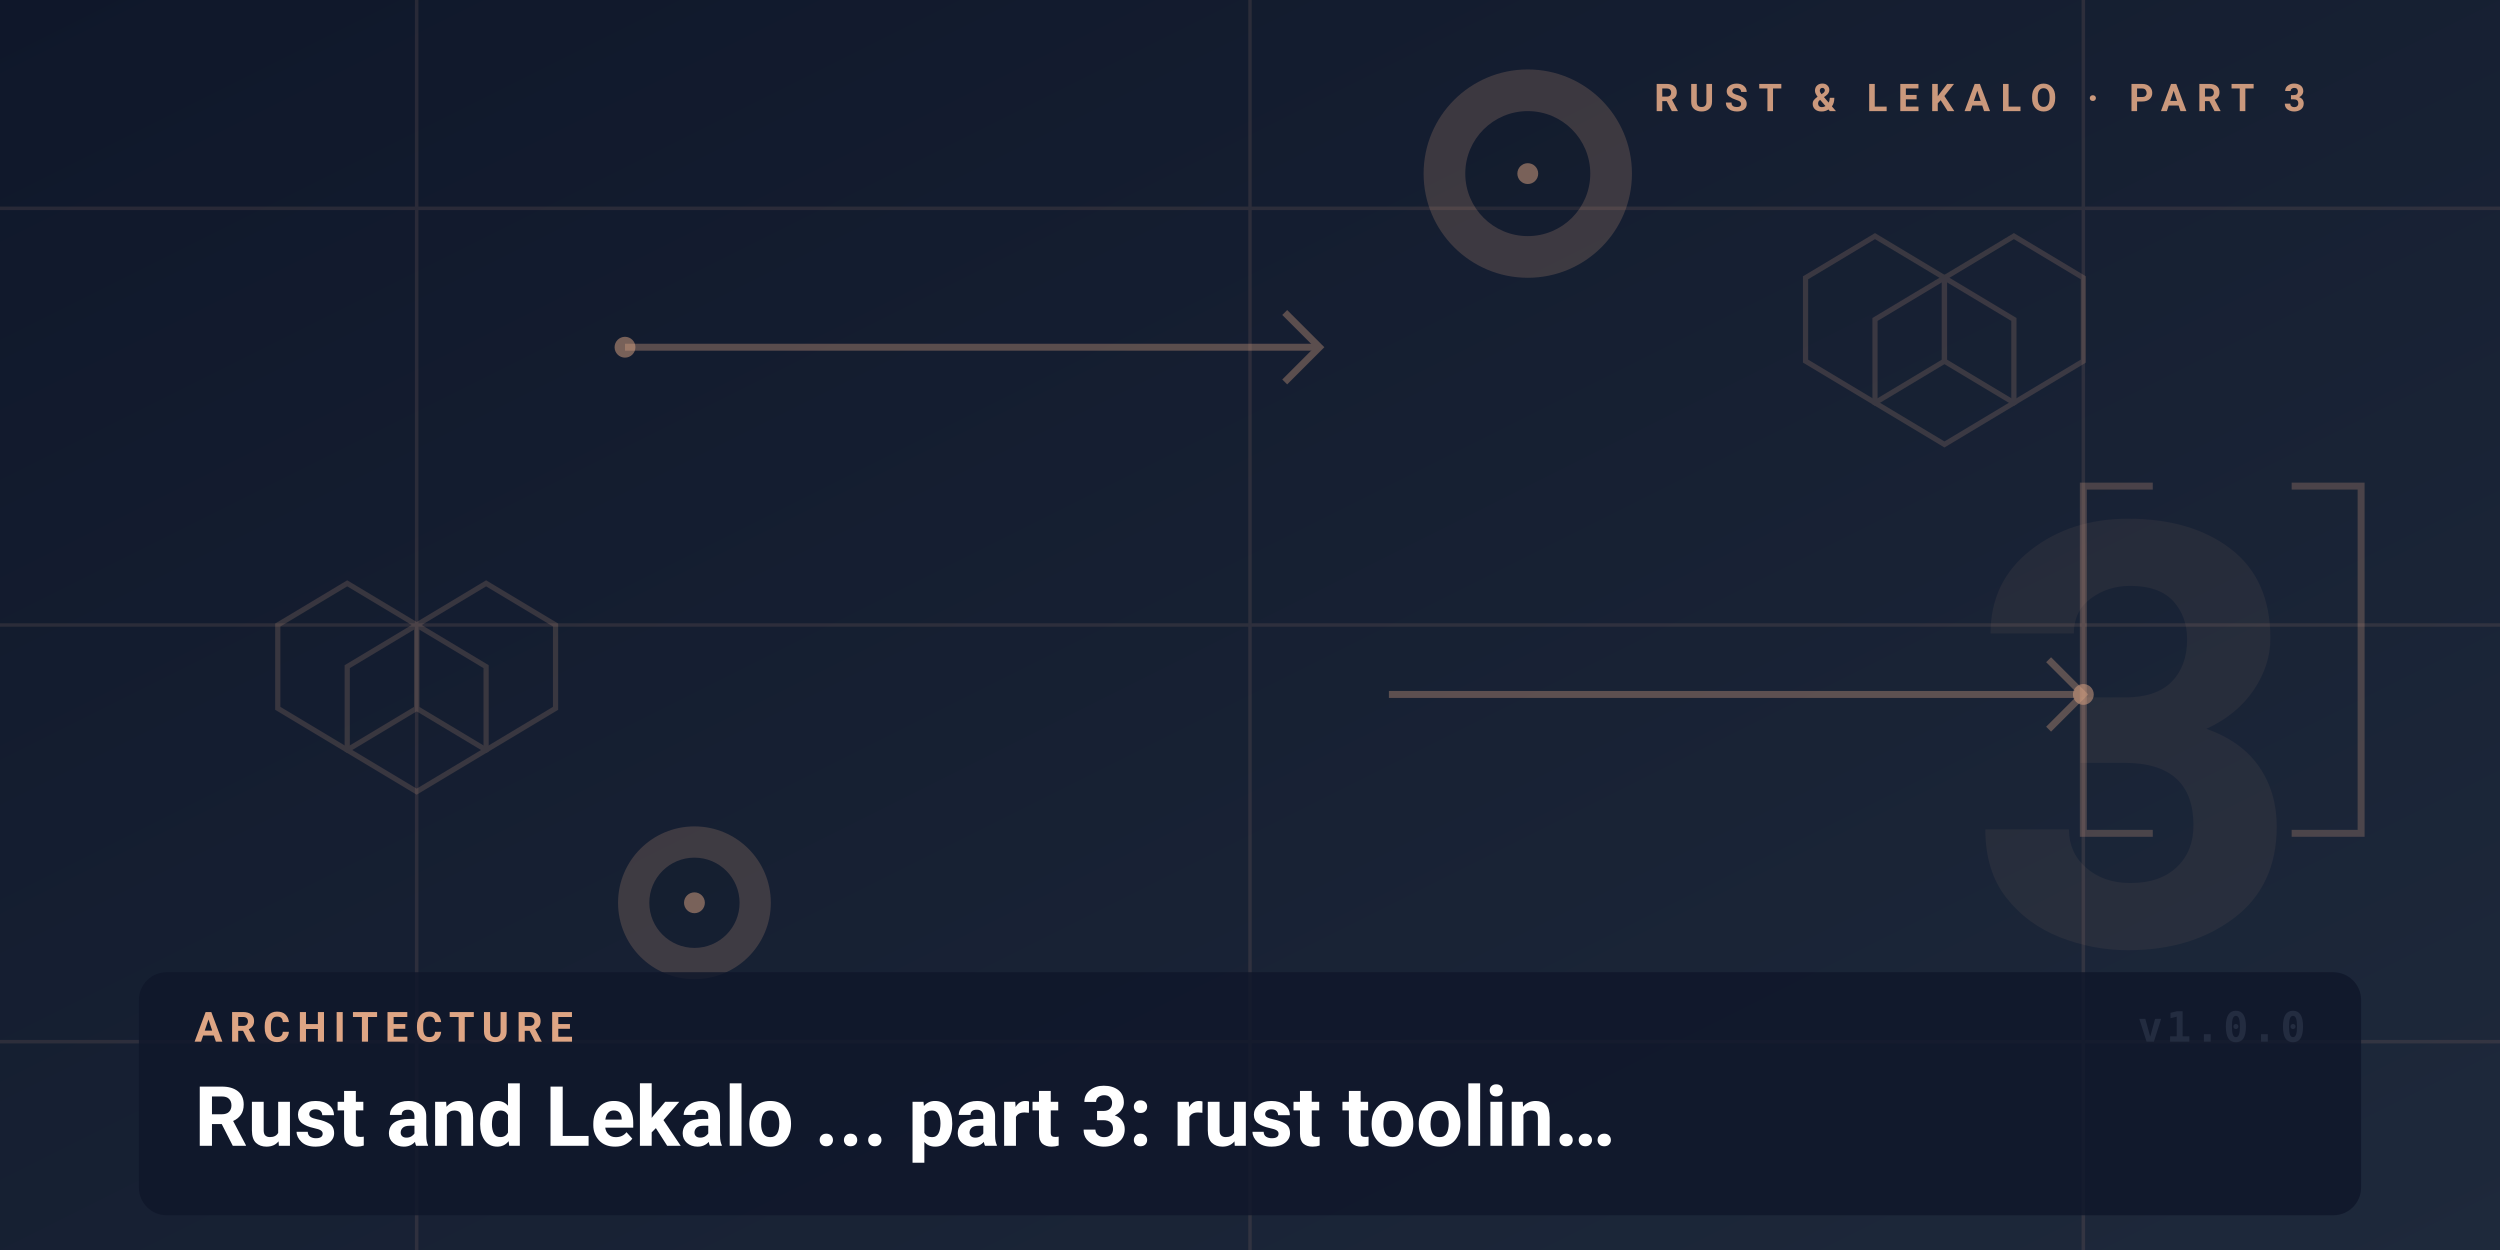
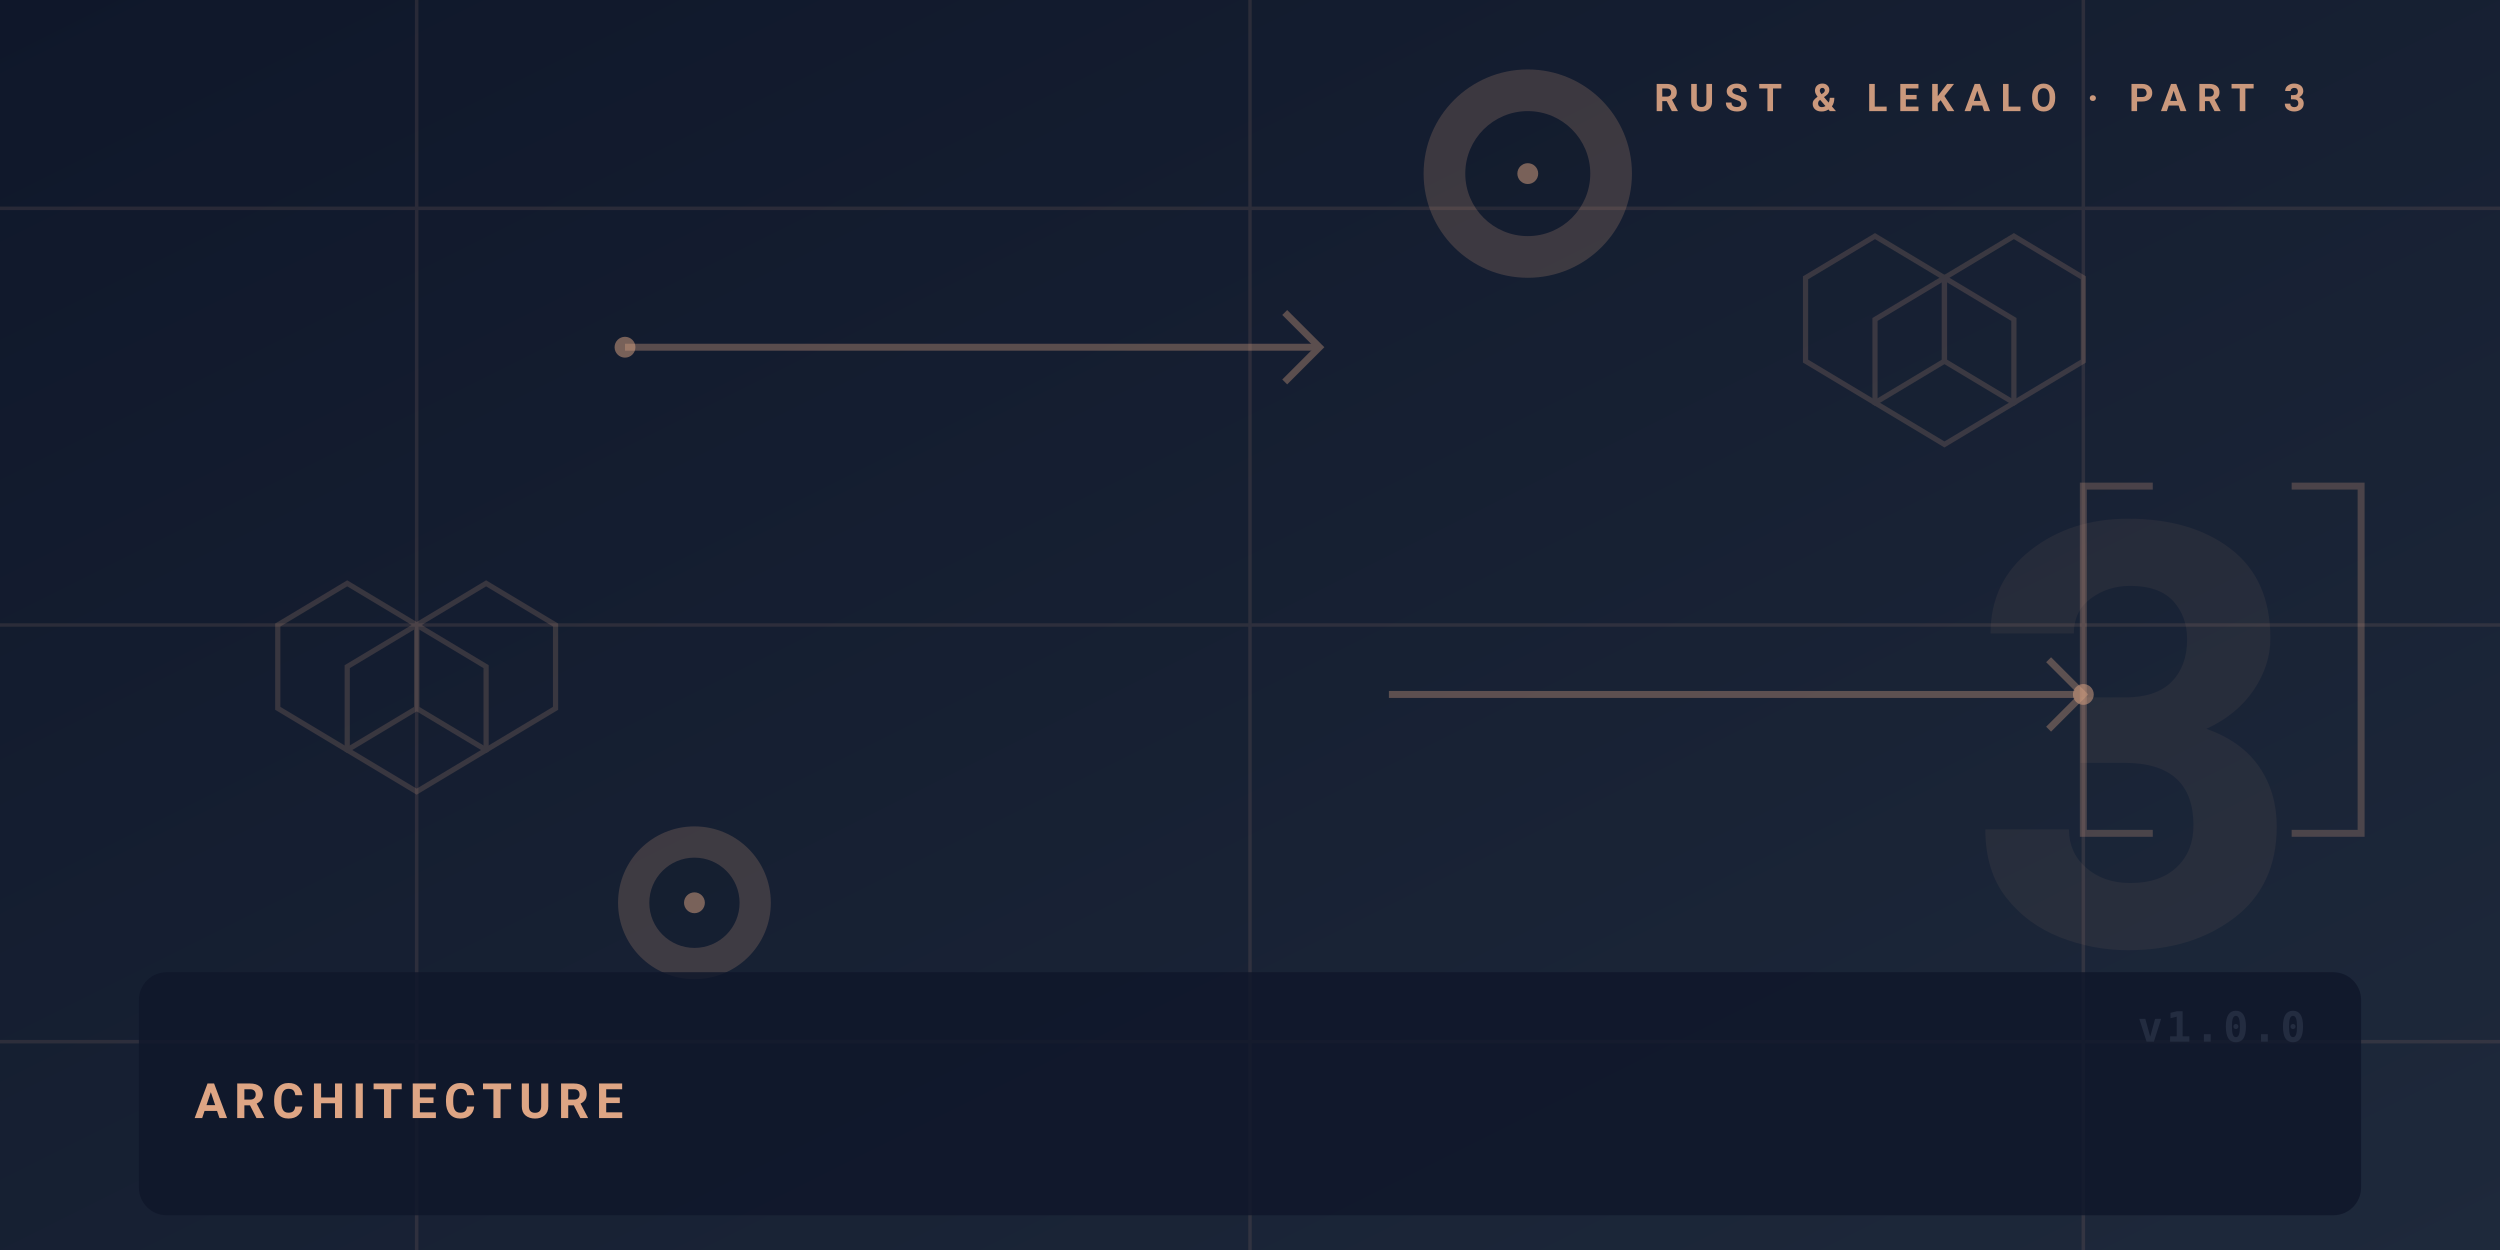
<svg xmlns="http://www.w3.org/2000/svg" viewBox="0 0 720 360" width="720" height="360">
  <defs>
    <linearGradient id="bg" x1="0%" y1="0%" x2="100%" y2="100%">
      <stop offset="0%" style="stop-color:#0f172a" />
      <stop offset="100%" style="stop-color:#1e293b" />
    </linearGradient>
  </defs>
  <rect width="720" height="360" fill="url(#bg)" />
  <g opacity="0.12" stroke="#DEA584" stroke-width="1">
    <line x1="0" y1="60" x2="720" y2="60" />
    <line x1="0" y1="180" x2="720" y2="180" />
    <line x1="0" y1="300" x2="720" y2="300" />
    <line x1="120" y1="0" x2="120" y2="360" />
    <line x1="360" y1="0" x2="360" y2="360" />
    <line x1="600" y1="0" x2="600" y2="360" />
  </g>
  <g opacity="0.18" fill="none" stroke="#DEA584" stroke-width="1.5">
    <polygon points="520,80 540,68 560,80 560,104 540,116 520,104" />
    <polygon points="560,80 580,68 600,80 600,104 580,116 560,104" />
    <polygon points="540,92 560,80 580,92 580,116 560,128 540,116" />
    <polygon points="80,180 100,168 120,180 120,204 100,216 80,204" />
    <polygon points="120,180 140,168 160,180 160,204 140,216 120,204" />
    <polygon points="100,192 120,180 140,192 140,216 120,228 100,216" />
  </g>
  <g stroke="#DEA584" stroke-width="2" fill="none" opacity="0.35">
    <path d="M180,100 L380,100" />
    <path d="M370,90 L380,100 L370,110" />
    <path d="M400,200 L600,200" />
    <path d="M590,190 L600,200 L590,210" />
  </g>
  <g fill="#DEA584" opacity="0.2">
    <circle cx="440" cy="50" r="30" />
    <circle cx="440" cy="50" r="18" fill="#0f172a" />
    <circle cx="200" cy="260" r="22" />
    <circle cx="200" cy="260" r="13" fill="#0f172a" />
  </g>
  <g fill="none" stroke="#DEA584" stroke-width="2" opacity="0.25">
    <path d="M620,140 L600,140 L600,240 L620,240" />
    <path d="M660,140 L680,140 L680,240 L660,240" />
  </g>
  <g fill="#DEA584" opacity="0.5">
    <circle cx="440" cy="50" r="3" />
    <circle cx="200" cy="260" r="3" />
    <circle cx="180" cy="100" r="3" />
    <circle cx="600" cy="200" r="3" />
  </g>
  <text x="664" y="272" text-anchor="end" font-family="Segoe UI, Roboto, sans-serif" font-size="170" font-weight="bold" fill="#DEA584" opacity="0.07">3</text>
  <text x="664" y="32" text-anchor="end" font-family="Segoe UI, Roboto, sans-serif" font-size="11" font-weight="bold" letter-spacing="3" fill="#DEA584" opacity="0.9">RUST &amp; LEKALO · PART 3</text>
  <text x="664" y="300" text-anchor="end" font-family="monospace" font-size="12" font-weight="bold" letter-spacing="1" fill="#94a3b8" opacity="0.85">v1.0.0</text>
  <rect x="40" y="280" width="640" height="70" rx="8" fill="#0f172a" fill-opacity="0.82" />
-   <text x="56" y="300" font-family="Segoe UI, Roboto, sans-serif" font-size="12" font-weight="bold" letter-spacing="2" fill="#DEA584">ARCHITECTURE</text>
-   <text x="56" y="330" font-family="Segoe UI, Roboto, sans-serif" font-size="24" font-weight="bold" fill="#ffffff">Rust and Lekalo ... part 3: rust toolin…</text>
+   <text x="56" y="322" font-family="Segoe UI, Roboto, sans-serif" font-size="14" font-weight="bold" letter-spacing="2" fill="#DEA584">ARCHITECTURE</text>
</svg>
